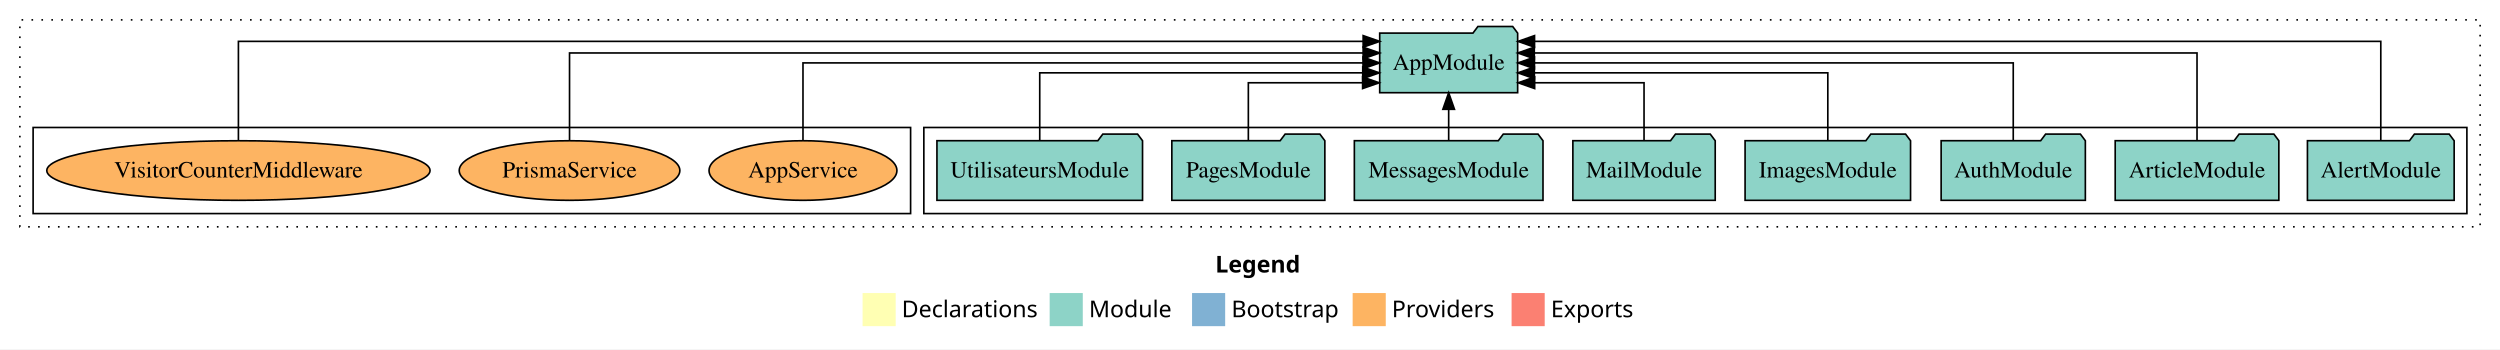
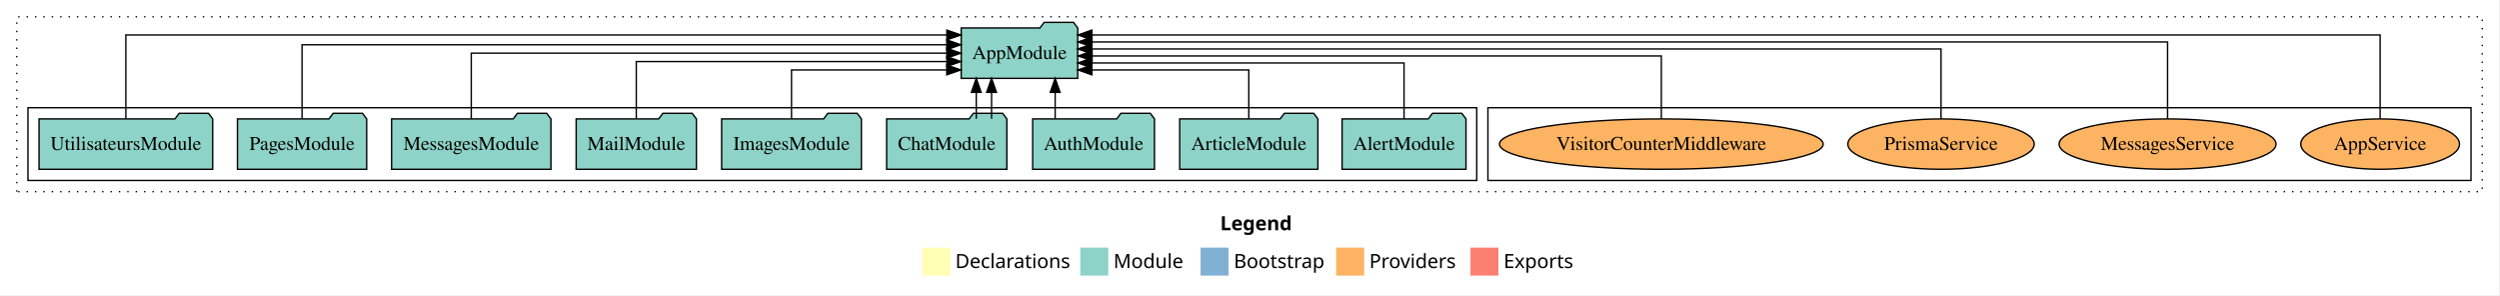
- <svg xmlns="http://www.w3.org/2000/svg" width="1510pt" height="211pt" viewBox="0.00 0.00 1510.00 211.00">
+ <svg xmlns="http://www.w3.org/2000/svg" width="1787pt" height="211pt" viewBox="0.00 0.00 1787.00 211.00">
  <g id="graph0" class="graph" transform="scale(1 1) rotate(0) translate(4 207)">
-     <polygon fill="white" stroke="transparent" points="-4,4 -4,-207 1506,-207 1506,4 -4,4" />
-     <text text-anchor="start" x="730.01" y="-42.4" font-family="Times-12" font-weight="bold" font-size="14.00">Legend</text>
-     <polygon fill="#ffffb3" stroke="transparent" points="517,-10 517,-30 537,-30 537,-10 517,-10" />
-     <text text-anchor="start" x="540.63" y="-15.4" font-family="Times-12" font-size="14.00">  Declarations</text>
-     <polygon fill="#8dd3c7" stroke="transparent" points="630,-10 630,-30 650,-30 650,-10 630,-10" />
-     <text text-anchor="start" x="653.73" y="-15.4" font-family="Times-12" font-size="14.00">  Module</text>
-     <polygon fill="#80b1d3" stroke="transparent" points="716,-10 716,-30 736,-30 736,-10 716,-10" />
-     <text text-anchor="start" x="739.78" y="-15.4" font-family="Times-12" font-size="14.00">  Bootstrap</text>
-     <polygon fill="#fdb462" stroke="transparent" points="813,-10 813,-30 833,-30 833,-10 813,-10" />
-     <text text-anchor="start" x="836.67" y="-15.4" font-family="Times-12" font-size="14.00">  Providers</text>
-     <polygon fill="#fb8072" stroke="transparent" points="909,-10 909,-30 929,-30 929,-10 909,-10" />
-     <text text-anchor="start" x="932.73" y="-15.4" font-family="Times-12" font-size="14.00">  Exports</text>
+     <polygon fill="white" stroke="transparent" points="-4,4 -4,-207 1783,-207 1783,4 -4,4" />
+     <text text-anchor="start" x="868.51" y="-42.4" font-family="Times-12" font-weight="bold" font-size="14.00">Legend</text>
+     <polygon fill="#ffffb3" stroke="transparent" points="655.5,-10 655.5,-30 675.5,-30 675.5,-10 655.5,-10" />
+     <text text-anchor="start" x="679.13" y="-15.4" font-family="Times-12" font-size="14.00">  Declarations</text>
+     <polygon fill="#8dd3c7" stroke="transparent" points="768.5,-10 768.5,-30 788.5,-30 788.5,-10 768.5,-10" />
+     <text text-anchor="start" x="792.23" y="-15.4" font-family="Times-12" font-size="14.00">  Module</text>
+     <polygon fill="#80b1d3" stroke="transparent" points="854.5,-10 854.5,-30 874.5,-30 874.5,-10 854.5,-10" />
+     <text text-anchor="start" x="878.28" y="-15.4" font-family="Times-12" font-size="14.00">  Bootstrap</text>
+     <polygon fill="#fdb462" stroke="transparent" points="951.5,-10 951.5,-30 971.5,-30 971.5,-10 951.5,-10" />
+     <text text-anchor="start" x="975.17" y="-15.4" font-family="Times-12" font-size="14.00">  Providers</text>
+     <polygon fill="#fb8072" stroke="transparent" points="1047.5,-10 1047.5,-30 1067.5,-30 1067.5,-10 1047.5,-10" />
+     <text text-anchor="start" x="1071.23" y="-15.4" font-family="Times-12" font-size="14.00">  Exports</text>
    <g id="clust1" class="cluster">
-       <polygon fill="none" stroke="black" stroke-dasharray="1,5" points="8,-70 8,-195 1494,-195 1494,-70 8,-70" />
+       <polygon fill="none" stroke="black" stroke-dasharray="1,5" points="8,-70 8,-195 1771,-195 1771,-70 8,-70" />
+     </g>
+     <g id="clust6" class="cluster">
+       <polygon fill="none" stroke="black" points="1060,-78 1060,-130 1763,-130 1763,-78 1060,-78" />
    </g>
    <g id="clust3" class="cluster">
-       <polygon fill="none" stroke="black" points="554,-78 554,-130 1486,-130 1486,-78 554,-78" />
-     </g>
-     <g id="clust6" class="cluster">
-       <polygon fill="none" stroke="black" points="16,-78 16,-130 546,-130 546,-78 16,-78" />
+       <polygon fill="none" stroke="black" points="16,-78 16,-130 1052,-130 1052,-78 16,-78" />
    </g>
    <g id="node1" class="node">
-       <polygon fill="#8dd3c7" stroke="black" points="1478.31,-122 1475.31,-126 1454.31,-126 1451.31,-122 1389.69,-122 1389.69,-86 1478.31,-86 1478.31,-122" />
-       <text text-anchor="middle" x="1434" y="-99.8" font-family="Times,serif" font-size="14.00">AlertModule</text>
+       <polygon fill="#8dd3c7" stroke="black" points="1044.31,-122 1041.31,-126 1020.31,-126 1017.31,-122 955.69,-122 955.69,-86 1044.31,-86 1044.31,-122" />
+       <text text-anchor="middle" x="1000" y="-99.8" font-family="Times,serif" font-size="14.00">AlertModule</text>
+     </g>
+     <g id="node10" class="node">
+       <polygon fill="#8dd3c7" stroke="black" points="766.66,-187 763.66,-191 742.66,-191 739.66,-187 683.34,-187 683.34,-151 766.66,-151 766.66,-187" />
+       <text text-anchor="middle" x="725" y="-164.8" font-family="Times,serif" font-size="14.00">AppModule</text>
+     </g>
+     <g id="edge1" class="edge">
+       <path fill="none" stroke="black" d="M1000,-122.03C1000,-139.06 1000,-162 1000,-162 1000,-162 776.77,-162 776.77,-162" />
+       <polygon fill="black" stroke="black" points="776.77,-158.5 766.77,-162 776.77,-165.5 776.77,-158.5" />
+     </g>
+     <g id="node2" class="node">
+       <polygon fill="#8dd3c7" stroke="black" points="938.42,-122 935.42,-126 914.42,-126 911.42,-122 839.58,-122 839.58,-86 938.42,-86 938.42,-122" />
+       <text text-anchor="middle" x="889" y="-99.8" font-family="Times,serif" font-size="14.00">ArticleModule</text>
+     </g>
+     <g id="edge2" class="edge">
+       <path fill="none" stroke="black" d="M889,-122.24C889,-137.57 889,-157 889,-157 889,-157 776.81,-157 776.81,-157" />
+       <polygon fill="black" stroke="black" points="776.81,-153.5 766.81,-157 776.81,-160.5 776.81,-153.5" />
+     </g>
+     <g id="node3" class="node">
+       <polygon fill="#8dd3c7" stroke="black" points="821.55,-122 818.55,-126 797.55,-126 794.55,-122 734.45,-122 734.45,-86 821.55,-86 821.55,-122" />
+       <text text-anchor="middle" x="778" y="-99.8" font-family="Times,serif" font-size="14.00">AuthModule</text>
+     </g>
+     <g id="edge3" class="edge">
+       <path fill="none" stroke="black" d="M750.53,-122.11C750.53,-122.11 750.53,-140.99 750.53,-140.99" />
+       <polygon fill="black" stroke="black" points="747.03,-140.99 750.53,-150.99 754.03,-140.99 747.03,-140.99" />
+     </g>
+     <g id="node4" class="node">
+       <polygon fill="#8dd3c7" stroke="black" points="715.99,-122 712.99,-126 691.99,-126 688.99,-122 630.01,-122 630.01,-86 715.99,-86 715.99,-122" />
+       <text text-anchor="middle" x="673" y="-99.8" font-family="Times,serif" font-size="14.00">ChatModule</text>
+     </g>
+     <g id="edge4" class="edge">
+       <path fill="none" stroke="black" d="M694.11,-122.11C694.11,-122.11 694.11,-140.99 694.11,-140.99" />
+       <polygon fill="black" stroke="black" points="690.61,-140.99 694.11,-150.99 697.61,-140.99 690.61,-140.99" />
+     </g>
+     <g id="edge5" class="edge">
+       <path fill="none" stroke="black" d="M705.05,-122.11C705.05,-122.11 705.05,-140.99 705.05,-140.99" />
+       <polygon fill="black" stroke="black" points="701.55,-140.99 705.05,-150.99 708.55,-140.99 701.55,-140.99" />
+     </g>
+     <g id="node5" class="node">
+       <polygon fill="#8dd3c7" stroke="black" points="611.97,-122 608.97,-126 587.97,-126 584.97,-122 512.03,-122 512.03,-86 611.97,-86 611.97,-122" />
+       <text text-anchor="middle" x="562" y="-99.8" font-family="Times,serif" font-size="14.00">ImagesModule</text>
+     </g>
+     <g id="edge6" class="edge">
+       <path fill="none" stroke="black" d="M562,-122.24C562,-137.57 562,-157 562,-157 562,-157 673.02,-157 673.02,-157" />
+       <polygon fill="black" stroke="black" points="673.02,-160.5 683.02,-157 673.02,-153.5 673.02,-160.5" />
+     </g>
+     <g id="node6" class="node">
+       <polygon fill="#8dd3c7" stroke="black" points="493.99,-122 490.99,-126 469.99,-126 466.99,-122 408.01,-122 408.01,-86 493.99,-86 493.99,-122" />
+       <text text-anchor="middle" x="451" y="-99.8" font-family="Times,serif" font-size="14.00">MailModule</text>
+     </g>
+     <g id="edge7" class="edge">
+       <path fill="none" stroke="black" d="M451,-122.02C451,-139.37 451,-163 451,-163 451,-163 673.09,-163 673.09,-163" />
+       <polygon fill="black" stroke="black" points="673.09,-166.5 683.09,-163 673.09,-159.5 673.09,-166.5" />
+     </g>
+     <g id="node7" class="node">
+       <polygon fill="#8dd3c7" stroke="black" points="389.97,-122 386.97,-126 365.97,-126 362.97,-122 276.03,-122 276.03,-86 389.97,-86 389.97,-122" />
+       <text text-anchor="middle" x="333" y="-99.8" font-family="Times,serif" font-size="14.00">MessagesModule</text>
+     </g>
+     <g id="edge8" class="edge">
+       <path fill="none" stroke="black" d="M333,-122.11C333,-141.34 333,-169 333,-169 333,-169 673.05,-169 673.05,-169" />
+       <polygon fill="black" stroke="black" points="673.05,-172.5 683.05,-169 673.05,-165.5 673.05,-172.5" />
+     </g>
+     <g id="node8" class="node">
+       <polygon fill="#8dd3c7" stroke="black" points="258.21,-122 255.21,-126 234.21,-126 231.21,-122 165.79,-122 165.79,-86 258.21,-86 258.21,-122" />
+       <text text-anchor="middle" x="212" y="-99.8" font-family="Times,serif" font-size="14.00">PagesModule</text>
+     </g>
+     <g id="edge9" class="edge">
+       <path fill="none" stroke="black" d="M212,-122.28C212,-143.32 212,-175 212,-175 212,-175 673.02,-175 673.02,-175" />
+       <polygon fill="black" stroke="black" points="673.02,-178.5 683.02,-175 673.02,-171.5 673.02,-178.5" />
    </g>
    <g id="node9" class="node">
-       <polygon fill="#8dd3c7" stroke="black" points="912.66,-187 909.66,-191 888.66,-191 885.66,-187 829.34,-187 829.34,-151 912.66,-151 912.66,-187" />
-       <text text-anchor="middle" x="871" y="-164.8" font-family="Times,serif" font-size="14.00">AppModule</text>
+       <polygon fill="#8dd3c7" stroke="black" points="148.09,-122 145.09,-126 124.09,-126 121.09,-122 23.91,-122 23.91,-86 148.09,-86 148.09,-122" />
+       <text text-anchor="middle" x="86" y="-99.8" font-family="Times,serif" font-size="14.00">UtilisateursModule</text>
    </g>
-     <g id="edge1" class="edge">
-       <path fill="none" stroke="black" d="M1434,-122.09C1434,-145.13 1434,-182 1434,-182 1434,-182 922.86,-182 922.86,-182" />
-       <polygon fill="black" stroke="black" points="922.86,-178.5 912.86,-182 922.86,-185.5 922.86,-178.5" />
-     </g>
-     <g id="node2" class="node">
-       <polygon fill="#8dd3c7" stroke="black" points="1372.42,-122 1369.42,-126 1348.42,-126 1345.42,-122 1273.58,-122 1273.58,-86 1372.42,-86 1372.42,-122" />
-       <text text-anchor="middle" x="1323" y="-99.8" font-family="Times,serif" font-size="14.00">ArticleModule</text>
-     </g>
-     <g id="edge2" class="edge">
-       <path fill="none" stroke="black" d="M1323,-122.28C1323,-143.32 1323,-175 1323,-175 1323,-175 922.71,-175 922.71,-175" />
-       <polygon fill="black" stroke="black" points="922.71,-171.5 912.71,-175 922.71,-178.5 922.71,-171.5" />
-     </g>
-     <g id="node3" class="node">
-       <polygon fill="#8dd3c7" stroke="black" points="1255.55,-122 1252.55,-126 1231.55,-126 1228.55,-122 1168.45,-122 1168.45,-86 1255.55,-86 1255.55,-122" />
-       <text text-anchor="middle" x="1212" y="-99.8" font-family="Times,serif" font-size="14.00">AuthModule</text>
-     </g>
-     <g id="edge3" class="edge">
-       <path fill="none" stroke="black" d="M1212,-122.11C1212,-141.34 1212,-169 1212,-169 1212,-169 922.81,-169 922.81,-169" />
-       <polygon fill="black" stroke="black" points="922.81,-165.5 912.81,-169 922.81,-172.5 922.81,-165.5" />
-     </g>
-     <g id="node4" class="node">
-       <polygon fill="#8dd3c7" stroke="black" points="1149.97,-122 1146.97,-126 1125.97,-126 1122.97,-122 1050.03,-122 1050.03,-86 1149.97,-86 1149.97,-122" />
-       <text text-anchor="middle" x="1100" y="-99.8" font-family="Times,serif" font-size="14.00">ImagesModule</text>
-     </g>
-     <g id="edge4" class="edge">
-       <path fill="none" stroke="black" d="M1100,-122.02C1100,-139.37 1100,-163 1100,-163 1100,-163 922.74,-163 922.74,-163" />
-       <polygon fill="black" stroke="black" points="922.74,-159.5 912.74,-163 922.74,-166.5 922.74,-159.5" />
-     </g>
-     <g id="node5" class="node">
-       <polygon fill="#8dd3c7" stroke="black" points="1031.99,-122 1028.99,-126 1007.99,-126 1004.99,-122 946.01,-122 946.01,-86 1031.99,-86 1031.99,-122" />
-       <text text-anchor="middle" x="989" y="-99.8" font-family="Times,serif" font-size="14.00">MailModule</text>
-     </g>
-     <g id="edge5" class="edge">
-       <path fill="none" stroke="black" d="M989,-122.24C989,-137.57 989,-157 989,-157 989,-157 922.93,-157 922.93,-157" />
-       <polygon fill="black" stroke="black" points="922.93,-153.5 912.93,-157 922.93,-160.5 922.93,-153.5" />
-     </g>
-     <g id="node6" class="node">
-       <polygon fill="#8dd3c7" stroke="black" points="927.97,-122 924.97,-126 903.97,-126 900.97,-122 814.03,-122 814.03,-86 927.97,-86 927.97,-122" />
-       <text text-anchor="middle" x="871" y="-99.8" font-family="Times,serif" font-size="14.00">MessagesModule</text>
-     </g>
-     <g id="edge6" class="edge">
-       <path fill="none" stroke="black" d="M871,-122.11C871,-122.11 871,-140.99 871,-140.99" />
-       <polygon fill="black" stroke="black" points="867.5,-140.99 871,-150.99 874.5,-140.99 867.5,-140.99" />
-     </g>
-     <g id="node7" class="node">
-       <polygon fill="#8dd3c7" stroke="black" points="796.21,-122 793.21,-126 772.21,-126 769.21,-122 703.79,-122 703.79,-86 796.21,-86 796.21,-122" />
-       <text text-anchor="middle" x="750" y="-99.8" font-family="Times,serif" font-size="14.00">PagesModule</text>
-     </g>
-     <g id="edge7" class="edge">
-       <path fill="none" stroke="black" d="M750,-122.24C750,-137.57 750,-157 750,-157 750,-157 819.02,-157 819.02,-157" />
-       <polygon fill="black" stroke="black" points="819.02,-160.5 829.02,-157 819.02,-153.5 819.02,-160.5" />
-     </g>
-     <g id="node8" class="node">
-       <polygon fill="#8dd3c7" stroke="black" points="686.09,-122 683.09,-126 662.09,-126 659.09,-122 561.91,-122 561.91,-86 686.09,-86 686.09,-122" />
-       <text text-anchor="middle" x="624" y="-99.8" font-family="Times,serif" font-size="14.00">UtilisateursModule</text>
-     </g>
-     <g id="edge8" class="edge">
-       <path fill="none" stroke="black" d="M624,-122.02C624,-139.37 624,-163 624,-163 624,-163 819.1,-163 819.1,-163" />
-       <polygon fill="black" stroke="black" points="819.1,-166.5 829.1,-163 819.1,-159.5 819.1,-166.5" />
-     </g>
-     <g id="node10" class="node">
-       <ellipse fill="#fdb462" stroke="black" cx="481" cy="-104" rx="56.74" ry="18" />
-       <text text-anchor="middle" x="481" y="-99.8" font-family="Times,serif" font-size="14.00">AppService</text>
-     </g>
-     <g id="edge9" class="edge">
-       <path fill="none" stroke="black" d="M481,-122.11C481,-141.34 481,-169 481,-169 481,-169 819.26,-169 819.26,-169" />
-       <polygon fill="black" stroke="black" points="819.26,-172.5 829.26,-169 819.26,-165.5 819.26,-172.5" />
+     <g id="edge10" class="edge">
+       <path fill="none" stroke="black" d="M86,-122.09C86,-145.13 86,-182 86,-182 86,-182 673.07,-182 673.07,-182" />
+       <polygon fill="black" stroke="black" points="673.07,-185.5 683.07,-182 673.07,-178.5 673.07,-185.5" />
    </g>
    <g id="node11" class="node">
-       <ellipse fill="#fdb462" stroke="black" cx="340" cy="-104" rx="66.63" ry="18" />
-       <text text-anchor="middle" x="340" y="-99.8" font-family="Times,serif" font-size="14.00">PrismaService</text>
+       <ellipse fill="#fdb462" stroke="black" cx="1698" cy="-104" rx="56.74" ry="18" />
+       <text text-anchor="middle" x="1698" y="-99.8" font-family="Times,serif" font-size="14.00">AppService</text>
    </g>
-     <g id="edge10" class="edge">
-       <path fill="none" stroke="black" d="M340,-122.28C340,-143.32 340,-175 340,-175 340,-175 819.33,-175 819.33,-175" />
-       <polygon fill="black" stroke="black" points="819.33,-178.5 829.33,-175 819.33,-171.5 819.33,-178.5" />
+     <g id="edge11" class="edge">
+       <path fill="none" stroke="black" d="M1698,-122.09C1698,-145.13 1698,-182 1698,-182 1698,-182 776.81,-182 776.81,-182" />
+       <polygon fill="black" stroke="black" points="776.81,-178.5 766.81,-182 776.81,-185.5 776.81,-178.5" />
    </g>
    <g id="node12" class="node">
-       <ellipse fill="#fdb462" stroke="black" cx="140" cy="-104" rx="115.75" ry="18" />
-       <text text-anchor="middle" x="140" y="-99.8" font-family="Times,serif" font-size="14.00">VisitorCounterMiddleware</text>
+       <ellipse fill="#fdb462" stroke="black" cx="1546" cy="-104" rx="77.56" ry="18" />
+       <text text-anchor="middle" x="1546" y="-99.8" font-family="Times,serif" font-size="14.00">MessagesService</text>
    </g>
-     <g id="edge11" class="edge">
-       <path fill="none" stroke="black" d="M140,-122.09C140,-145.13 140,-182 140,-182 140,-182 819.34,-182 819.34,-182" />
-       <polygon fill="black" stroke="black" points="819.34,-185.5 829.34,-182 819.34,-178.5 819.34,-185.5" />
+     <g id="edge12" class="edge">
+       <path fill="none" stroke="black" d="M1546,-122.04C1546,-143.66 1546,-177 1546,-177 1546,-177 776.84,-177 776.84,-177" />
+       <polygon fill="black" stroke="black" points="776.84,-173.5 766.84,-177 776.84,-180.5 776.84,-173.5" />
+     </g>
+     <g id="node13" class="node">
+       <ellipse fill="#fdb462" stroke="black" cx="1384" cy="-104" rx="66.63" ry="18" />
+       <text text-anchor="middle" x="1384" y="-99.8" font-family="Times,serif" font-size="14.00">PrismaService</text>
+     </g>
+     <g id="edge13" class="edge">
+       <path fill="none" stroke="black" d="M1384,-122.22C1384,-142.37 1384,-172 1384,-172 1384,-172 776.72,-172 776.72,-172" />
+       <polygon fill="black" stroke="black" points="776.72,-168.5 766.72,-172 776.72,-175.5 776.72,-168.5" />
+     </g>
+     <g id="node14" class="node">
+       <ellipse fill="#fdb462" stroke="black" cx="1184" cy="-104" rx="115.75" ry="18" />
+       <text text-anchor="middle" x="1184" y="-99.8" font-family="Times,serif" font-size="14.00">VisitorCounterMiddleware</text>
+     </g>
+     <g id="edge14" class="edge">
+       <path fill="none" stroke="black" d="M1184,-122.22C1184,-140.83 1184,-167 1184,-167 1184,-167 776.95,-167 776.95,-167" />
+       <polygon fill="black" stroke="black" points="776.95,-163.5 766.95,-167 776.95,-170.5 776.95,-163.5" />
    </g>
  </g>
</svg>
